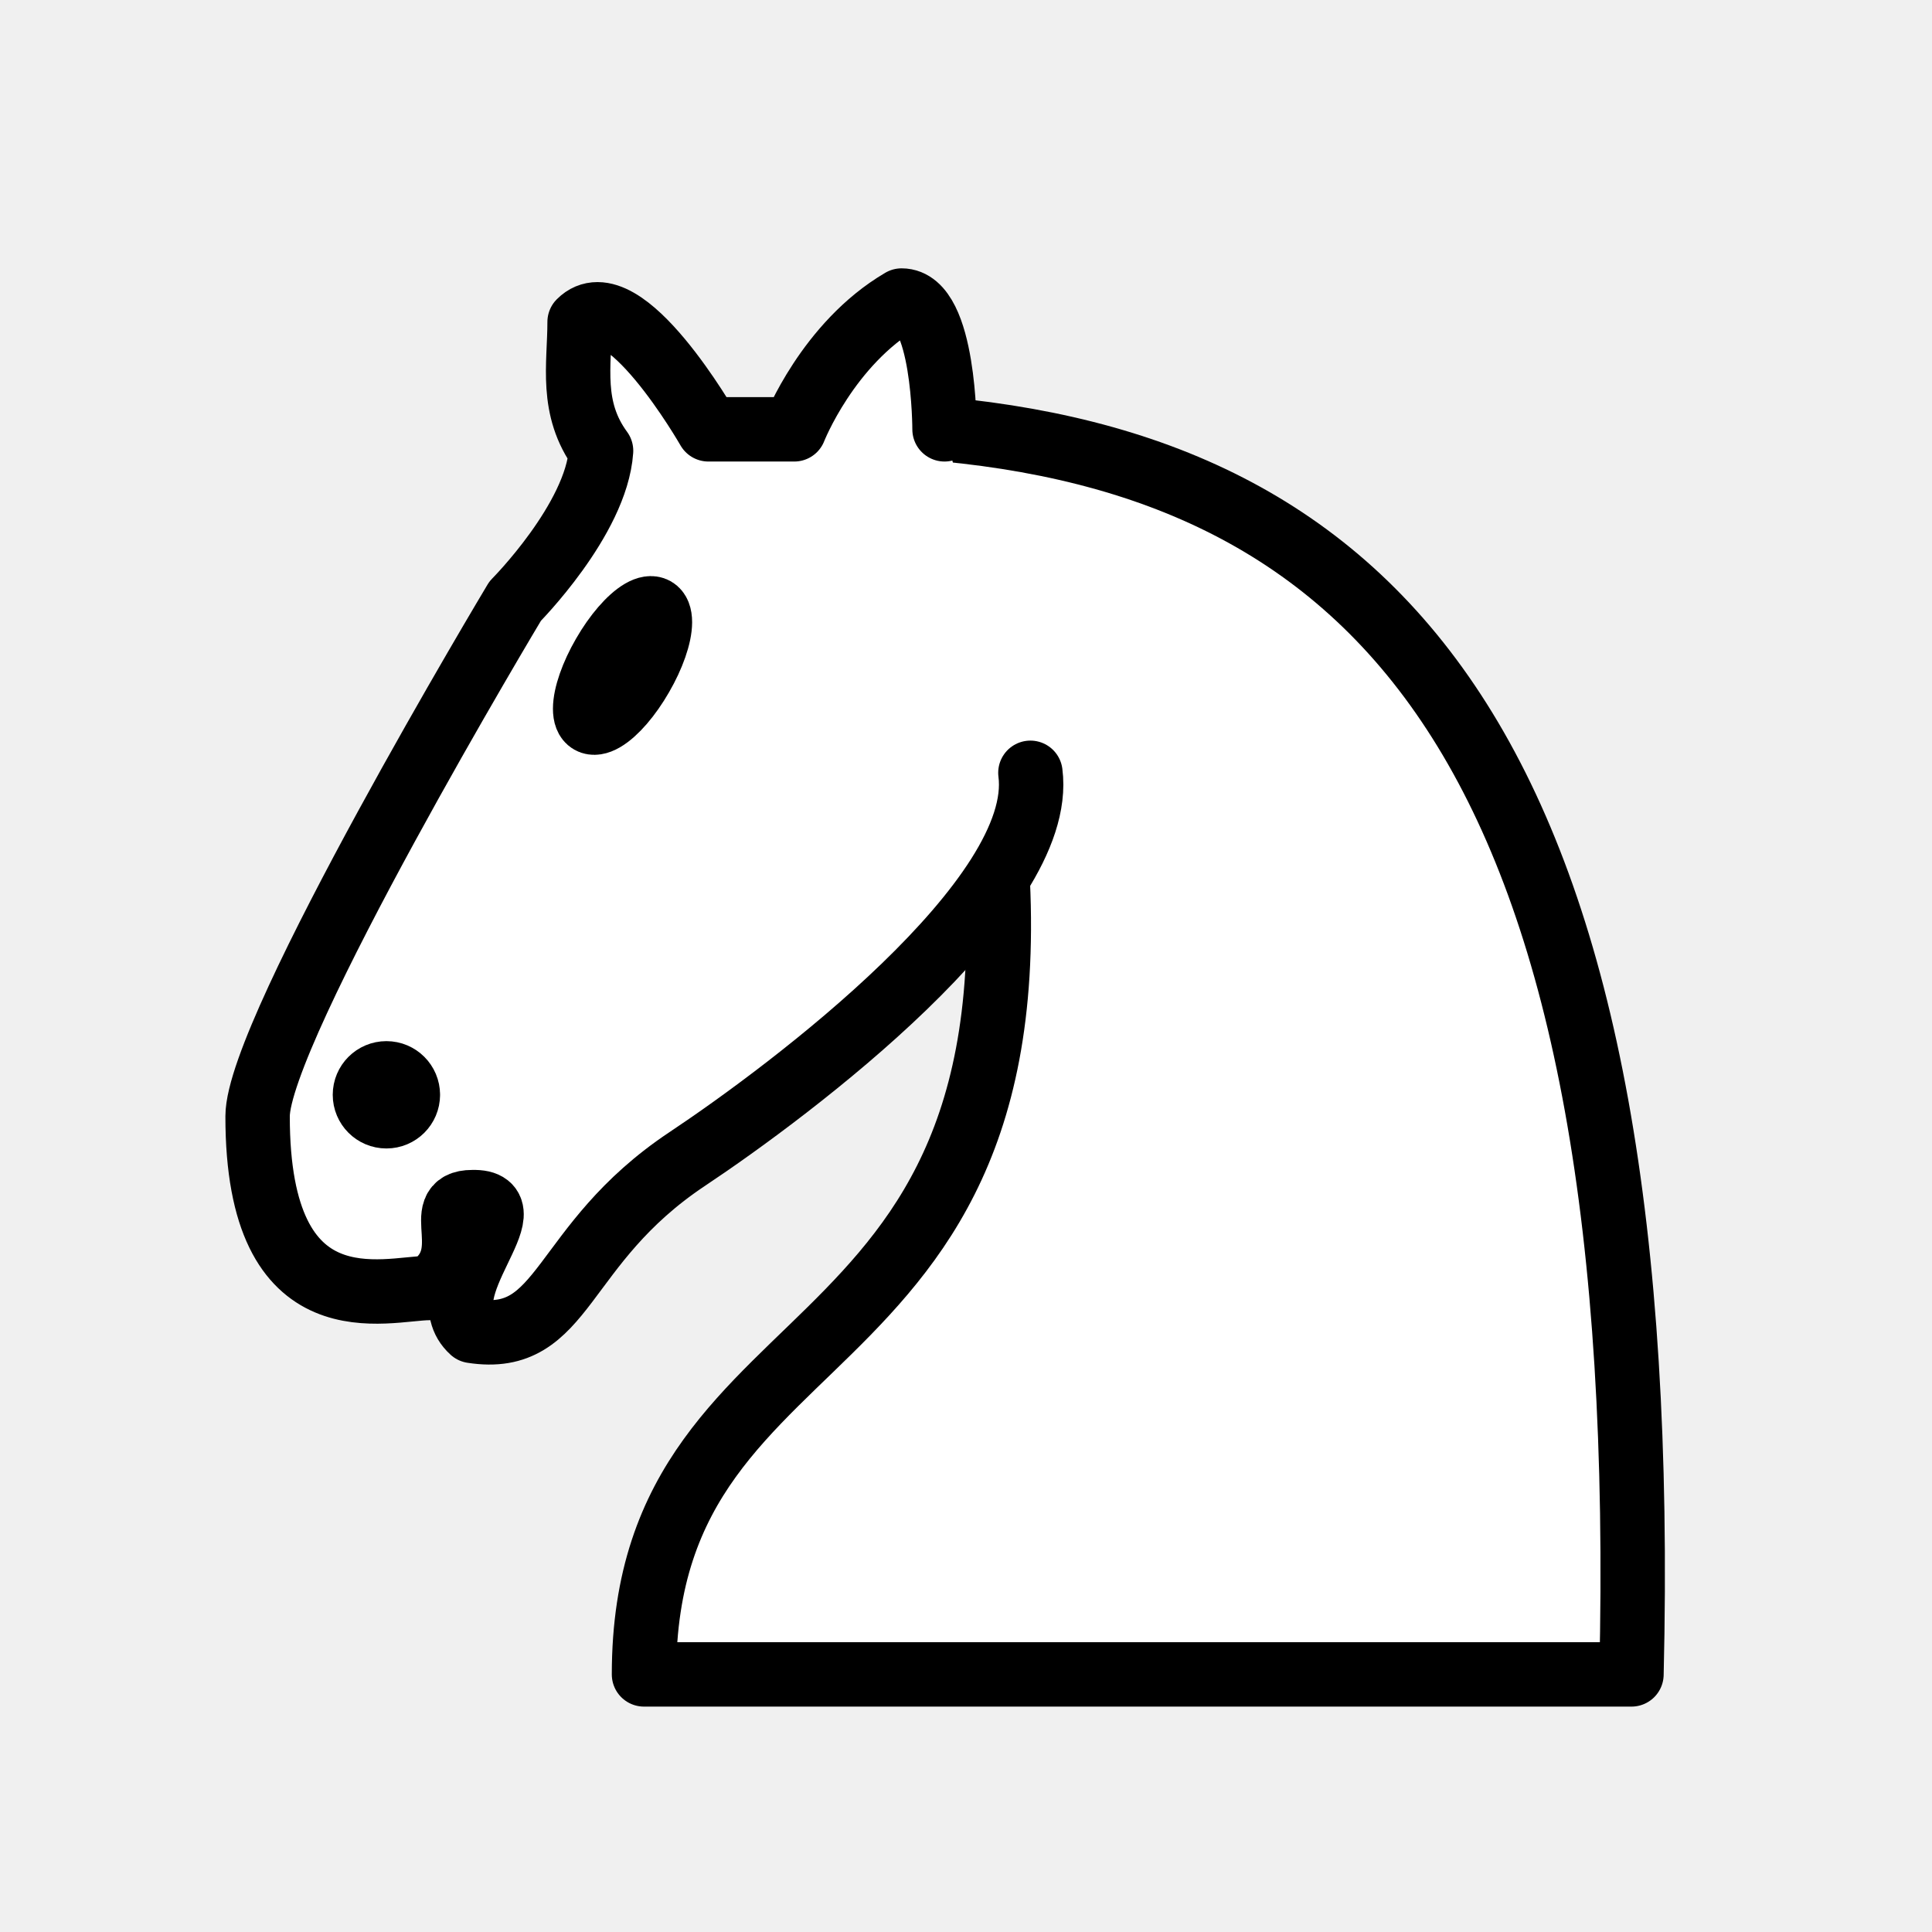
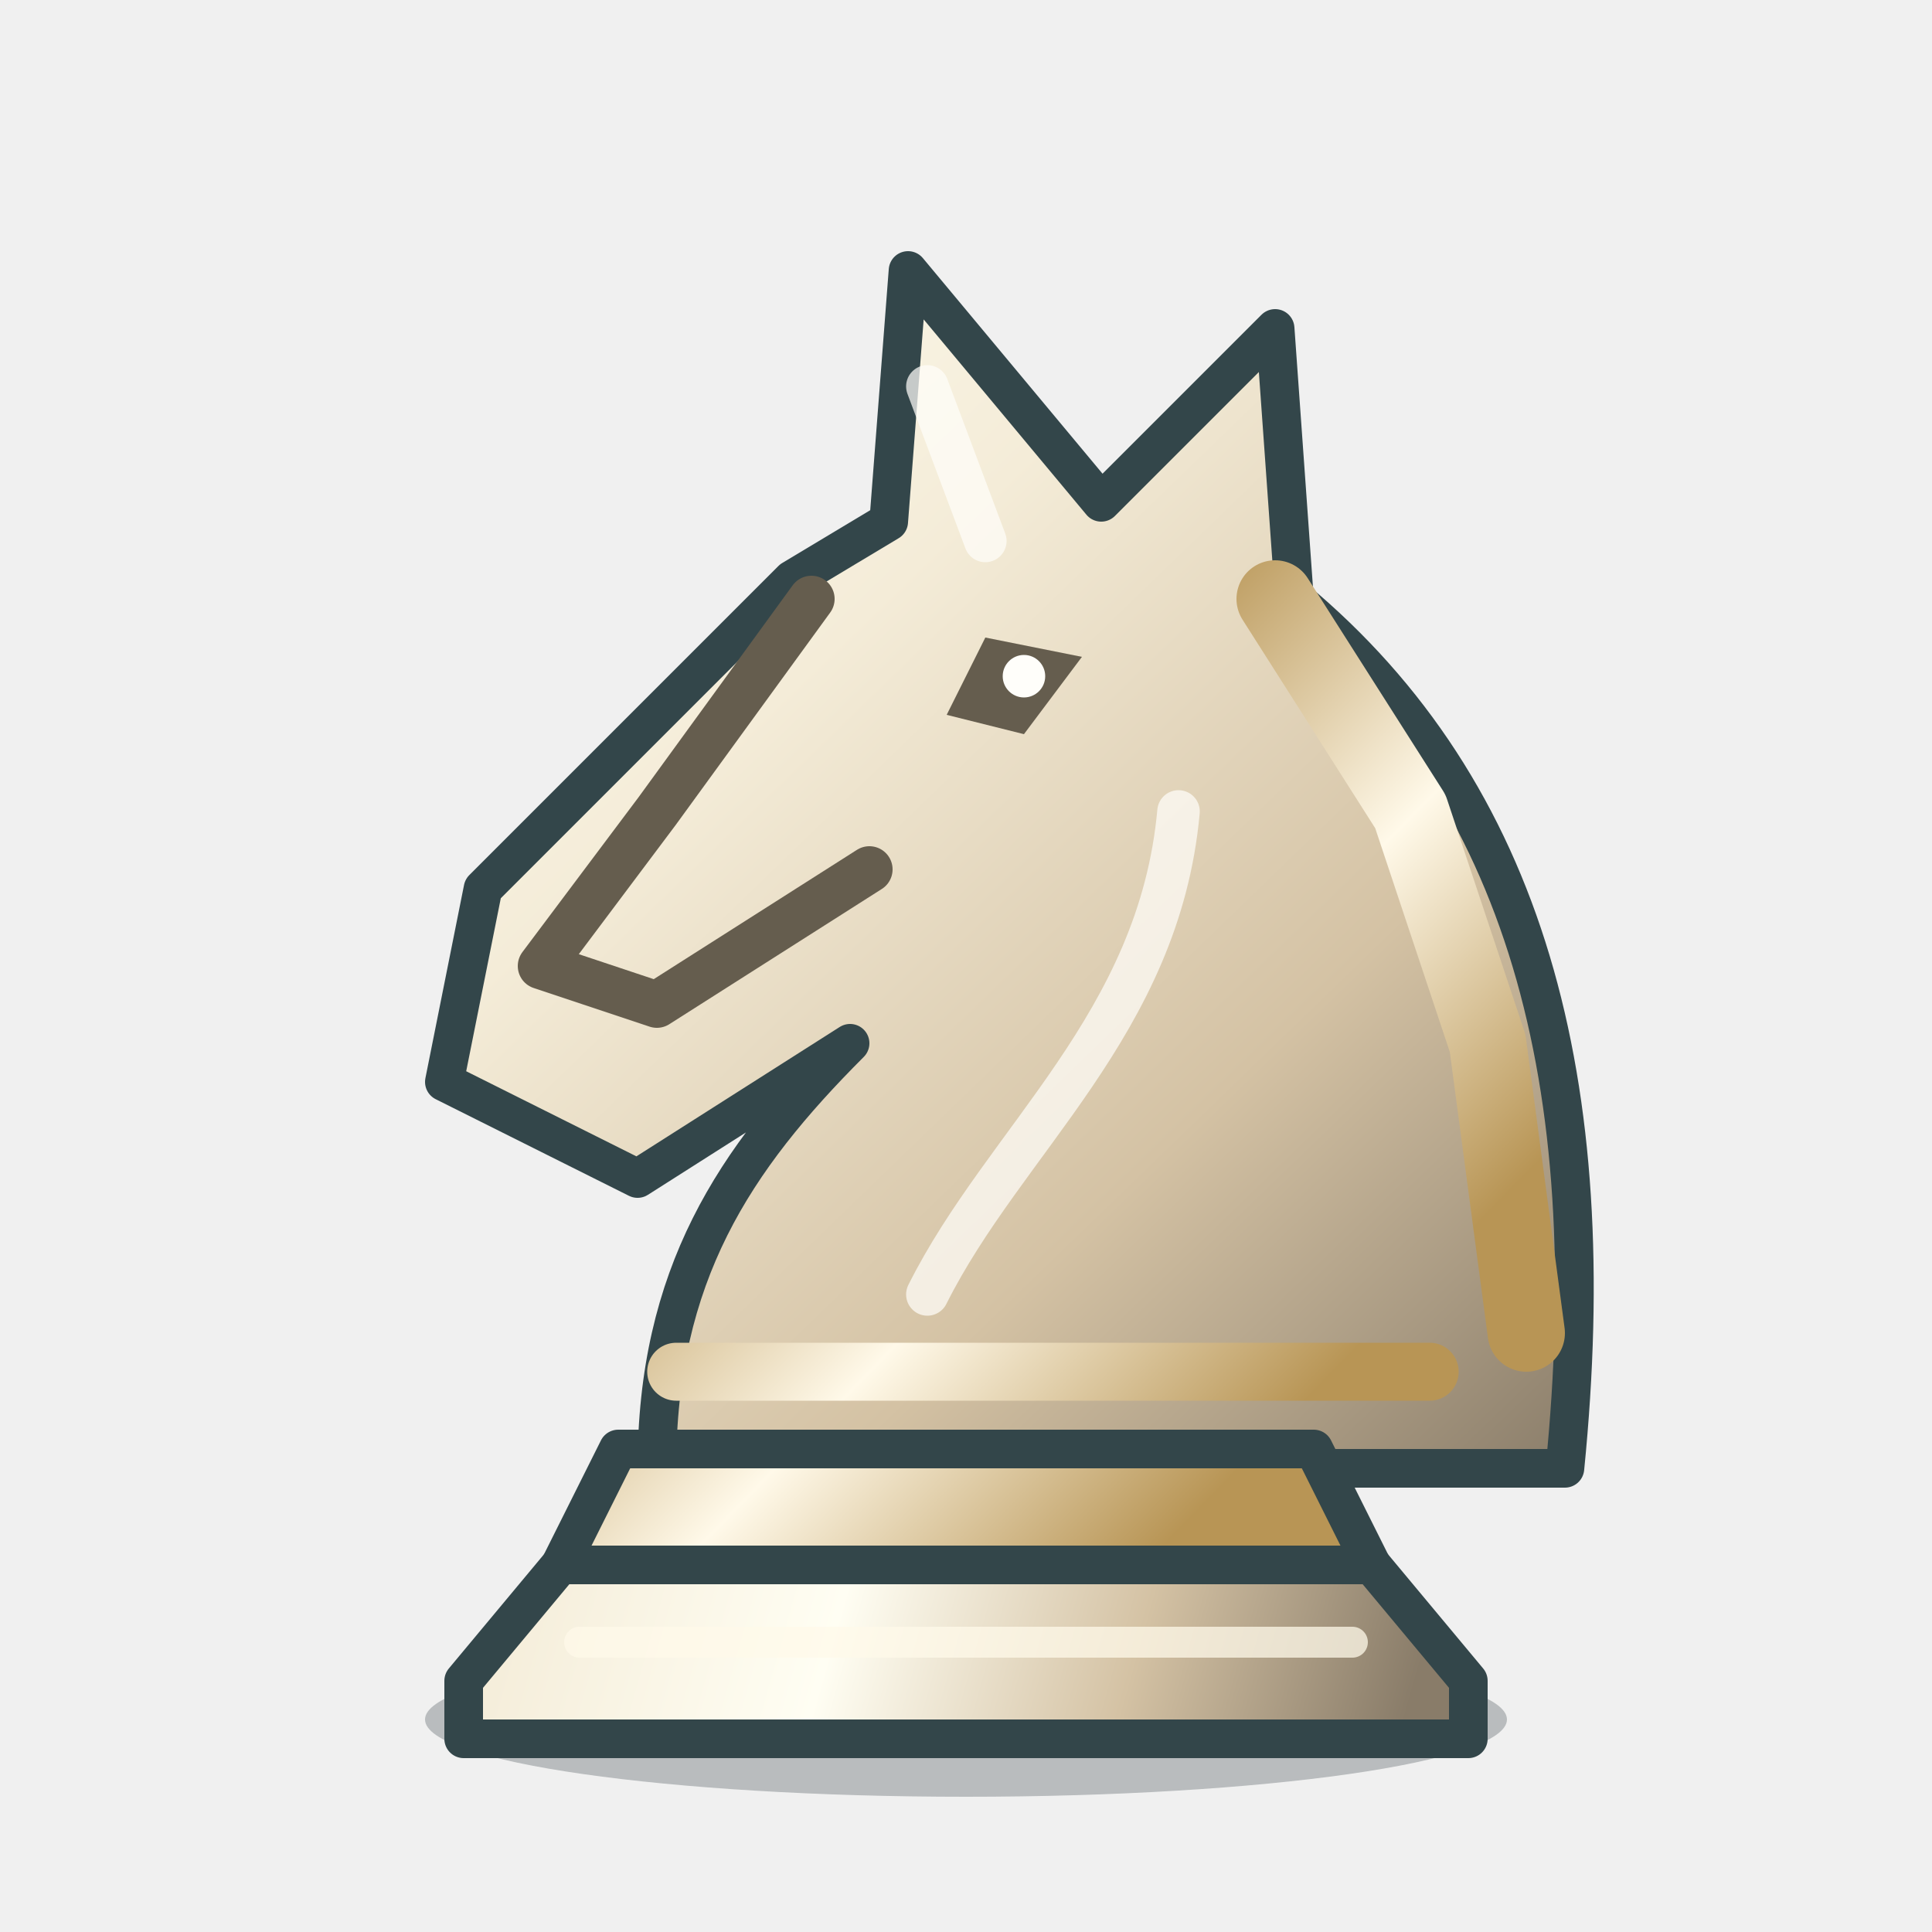
- <svg xmlns="http://www.w3.org/2000/svg" style="color-scheme:light only" width="45" height="45" viewBox="0 0 45 45">
-   <g fill="none" fill-rule="evenodd" stroke="#000" stroke-linecap="round" stroke-linejoin="round" stroke-width="1.5">
-     <path fill="#fff" d="M22 10c10.5 1 16.5 8 16 29H15c0-9 10-6.5 8-21" />
-     <path fill="#fff" d="M24 18c.38 2.91-5.55 7.37-8 9-3 2-2.82 4.34-5 4-1.042-.94 1.41-3.04 0-3-1 0 .19 1.23-1 2-1 0-4.003 1-4-4 0-2 6-12 6-12s1.89-1.9 2-3.5c-.73-.994-.5-2-.5-3 1-1 3 2.5 3 2.5h2s.78-1.992 2.5-3c1 0 1 3 1 3" />
-     <path fill="#000" d="M9.5 25.5a.5.5 0 1 1-1 0 .5.5 0 1 1 1 0m5.433-9.75a.5 1.5 30 1 1-.866-.5.5 1.5 30 1 1 .866.5" />
+ <svg xmlns="http://www.w3.org/2000/svg" width="100" height="100" viewBox="0 0 100 100" role="img" aria-label="White knight">
+   <defs>
+     <linearGradient id="metal" x1="20" y1="18" x2="79" y2="79" gradientUnits="userSpaceOnUse">
+       <stop stop-color="#fffef3" />
+       <stop offset=".32" stop-color="#f4ecd8" />
+       <stop offset=".68" stop-color="#d4c2a4" />
+       <stop offset="1" stop-color="#897c69" />
+     </linearGradient>
+     <linearGradient id="trim" x1="29" y1="30" x2="70" y2="70" gradientUnits="userSpaceOnUse">
+       <stop stop-color="#fff9e9" />
+       <stop offset=".4" stop-color="#b89555" />
+       <stop offset=".7" stop-color="#fff9e9" />
+       <stop offset="1" stop-color="#b89555" />
+     </linearGradient>
+     <linearGradient id="plinth" x1="27" y1="75" x2="73" y2="88" gradientUnits="userSpaceOnUse">
+       <stop stop-color="#f4ecd8" />
+       <stop offset=".38" stop-color="#fffef3" />
+       <stop offset=".7" stop-color="#d4c2a4" />
+       <stop offset="1" stop-color="#897c69" />
+     </linearGradient>
+     <style>.gleam{fill:none;stroke:#fffefa;stroke-width:2.2;stroke-linecap:round;stroke-opacity:.72}</style>
+   </defs>
+   <ellipse cx="50" cy="89" rx="28" ry="4" fill="#07151c" opacity=".24" />
+   <g stroke="#33464a" stroke-width="2" stroke-linecap="round" stroke-linejoin="round">
+     <path d="M34 76c0-10 4-16 10-22l-11 7-10-5 2-10 16-16 5-3 1-13 10 12 9-9 1 14c12 10 16 25 14 45Z" fill="url(#metal)" />
+     <path d="m66 31 7 11 4 12 2 15" fill="none" stroke="url(#trim)" stroke-width="4" />
+     <path d="m42 31-8 11-6 8 6 2 11-7" fill="none" stroke="#655d4e" stroke-width="2.4" />
+     <path d="m51 33 5 1-3 4-4-1z" fill="#655d4e" stroke="none" />
+     <circle cx="53" cy="35" r="1.1" fill="#fffefa" stroke="none" />
+     <path d="M61 42c-1 11-9 17-13 25" class="gleam" />
+     <path d="m48 20 3 8" class="gleam" />
+     <path d="M35 71h39" fill="none" stroke="url(#trim)" stroke-width="3" />
+     <path d="M32 75h36l3 6H29Z" fill="url(#trim)" />
+     <path d="M29 81h42l5 6v3H24v-3Z" fill="url(#plinth)" />
+     <path d="M30 85h40" fill="none" stroke="#fff9e9" stroke-width="1.6" stroke-opacity=".75" />
  </g>
</svg>
